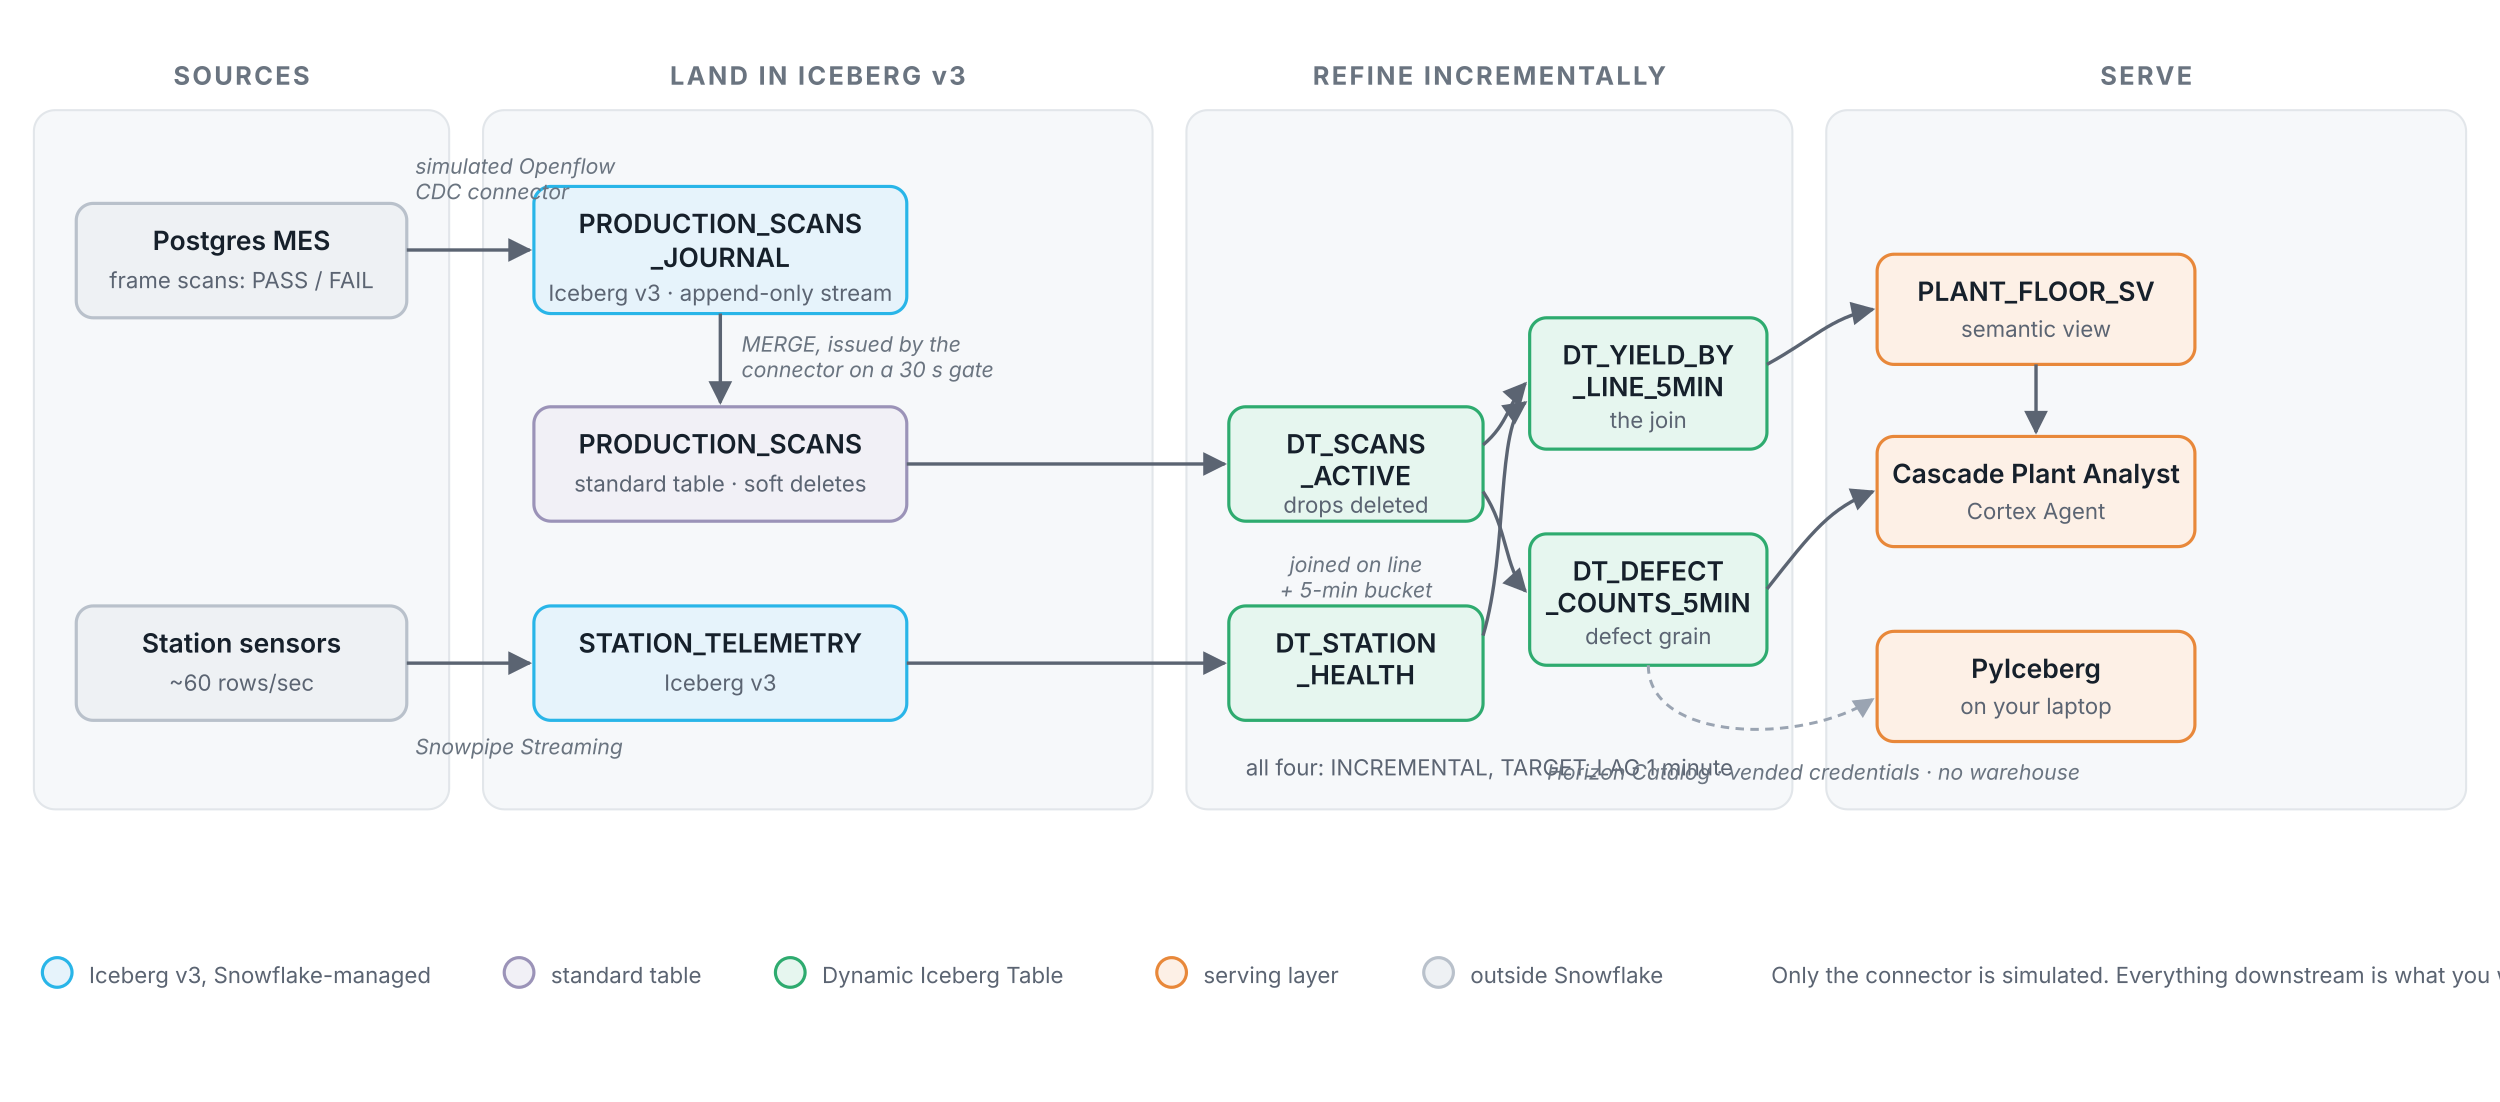
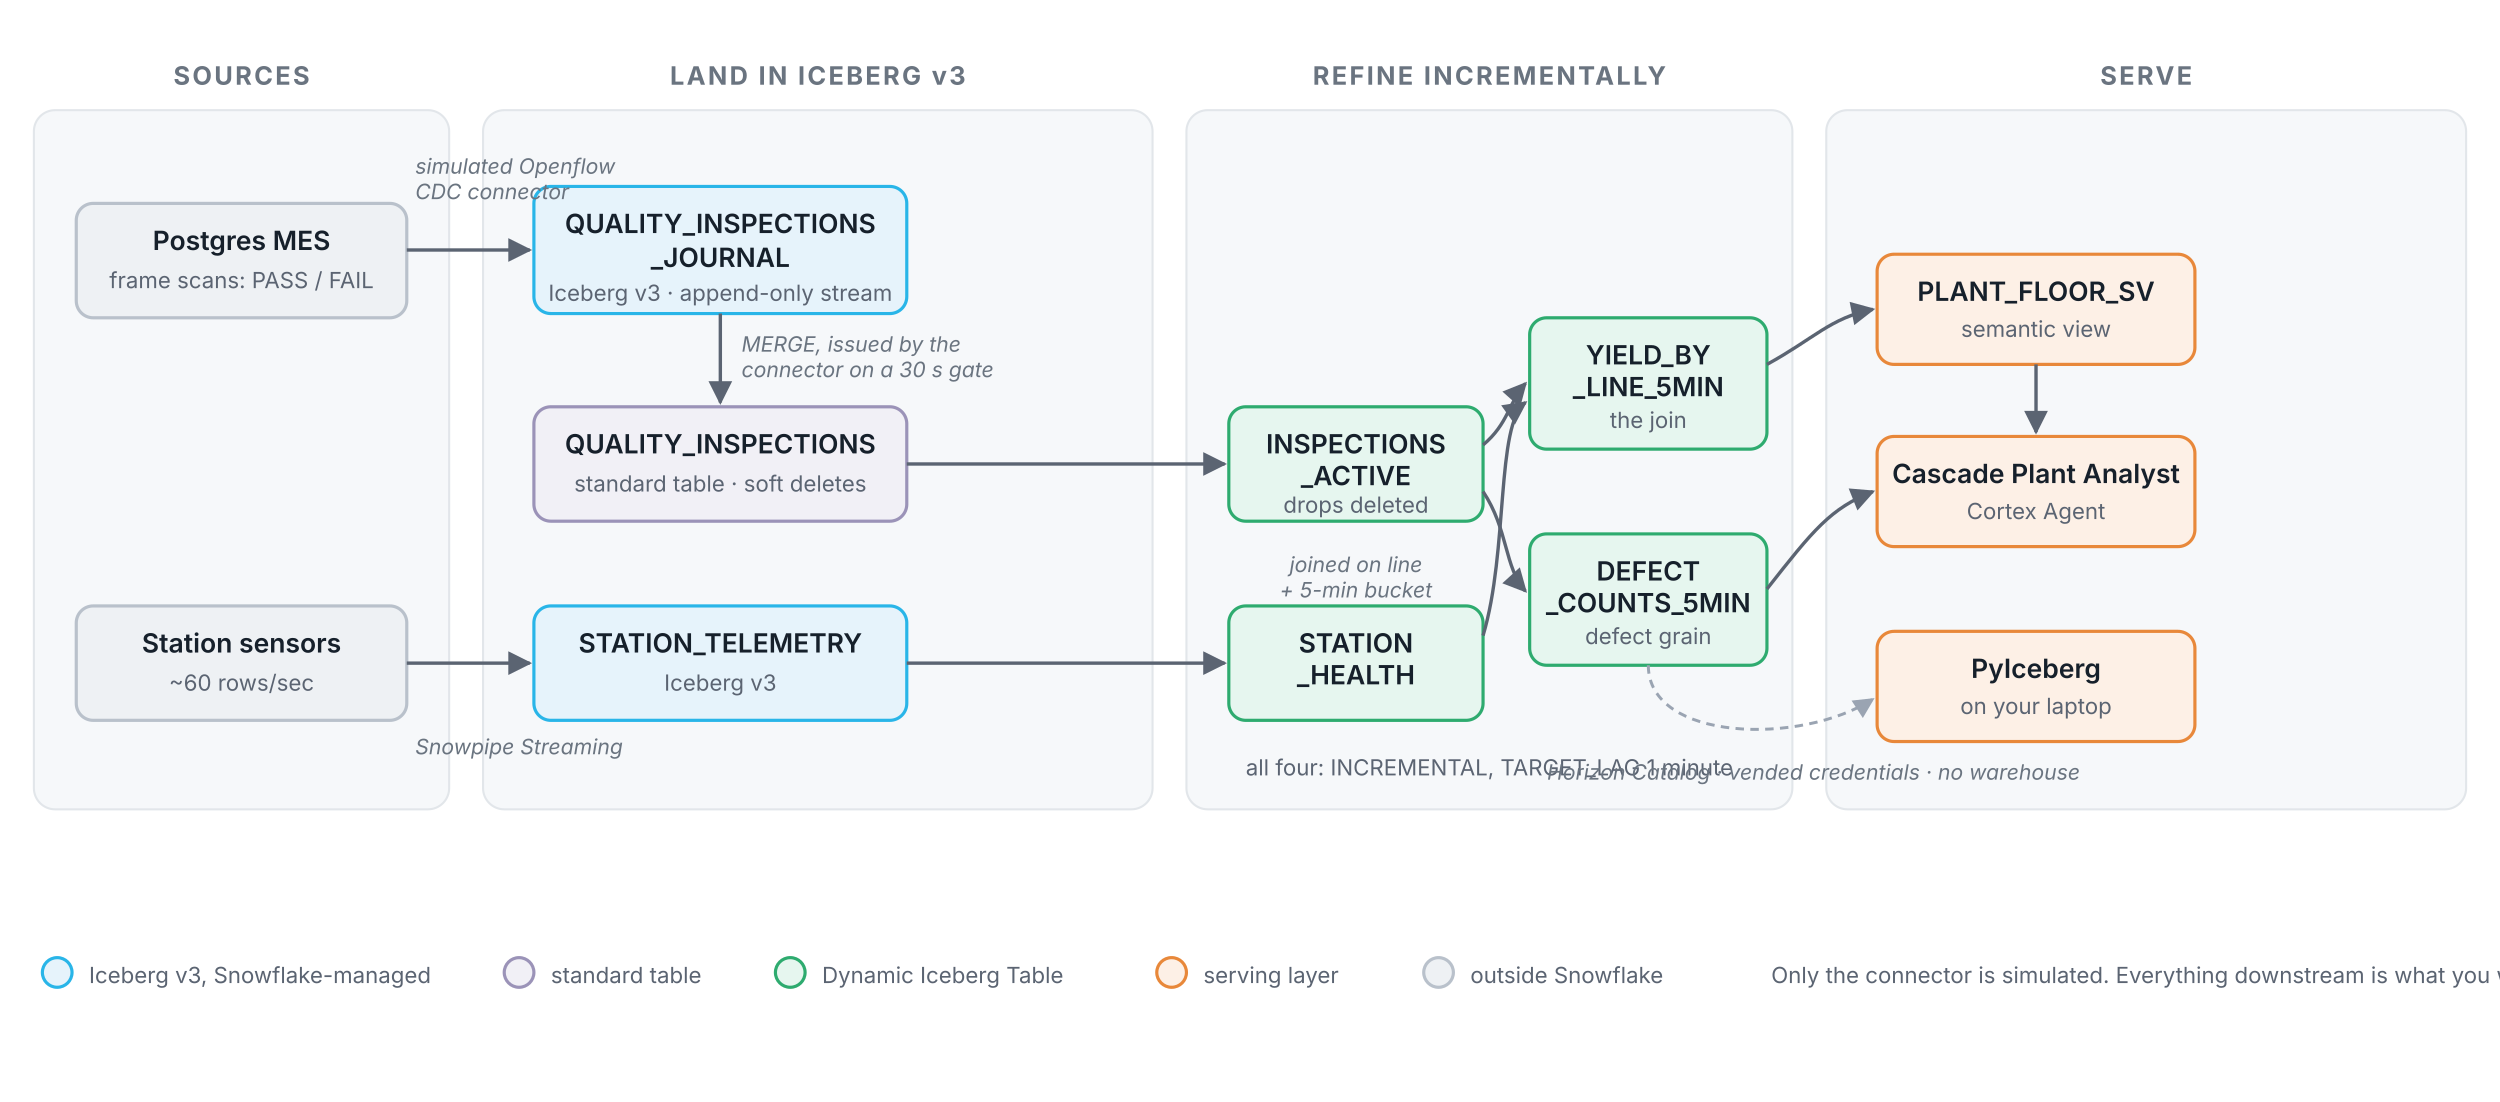
<svg xmlns="http://www.w3.org/2000/svg" viewBox="0 0 1180 520" width="1180" height="520" role="img" aria-labelledby="diagramTitle diagramDesc" font-family="Inter, Helvetica, Arial, sans-serif">
  <defs>
    <marker id="arrow" viewBox="0 0 10 10" refX="9" refY="5" markerWidth="7" markerHeight="7" orient="auto-start-reverse">
      <path d="M 0 0 L 10 5 L 0 10 z" fill="#5b6472" />
    </marker>
    <marker id="arrowLight" viewBox="0 0 10 10" refX="9" refY="5" markerWidth="7" markerHeight="7" orient="auto-start-reverse">
      <path d="M 0 0 L 10 5 L 0 10 z" fill="#9aa4b2" />
    </marker>
  </defs>
  <style>
    .band      { fill: #f6f8fa; stroke: #e2e6ea; stroke-width: 1; rx: 10; }
    .bandLabel { font-size: 12px; font-weight: 700; fill: #6a7480; letter-spacing: .09em; }
    .src       { fill: #eef1f4; stroke: #b9c1cb; stroke-width: 1.5; rx: 8; }
    .ice       { fill: #e6f3fb; stroke: #29b5e8; stroke-width: 1.5; rx: 8; }
    .std       { fill: #f1f0f6; stroke: #9b93b8; stroke-width: 1.5; rx: 8; }
    .dt        { fill: #e6f6ef; stroke: #2eab6f; stroke-width: 1.5; rx: 8; }
    .serve     { fill: #fdf0e6; stroke: #e8883a; stroke-width: 1.5; rx: 8; }
    .name      { font-size: 12.5px; font-weight: 600; fill: #16202b; }
    .sub       { font-size: 10.5px; fill: #5b6472; }
    .edge      { stroke: #5b6472; stroke-width: 1.6; fill: none; marker-end: url(#arrow); }
    .edgeSoft  { stroke: #9aa4b2; stroke-width: 1.4; fill: none; stroke-dasharray: 4 3; marker-end: url(#arrowLight); }
    .edgeLabel { font-size: 10px; fill: #6a7480; font-style: italic; }
    .legend    { font-size: 10.5px; fill: #5b6472; }
  </style>
  <rect class="band" x="16" y="52" width="196" height="330" />
  <rect class="band" x="228" y="52" width="316" height="330" />
  <rect class="band" x="560" y="52" width="286" height="330" />
  <rect class="band" x="862" y="52" width="302" height="330" />
  <text class="bandLabel" x="114" y="40" text-anchor="middle">SOURCES</text>
  <text class="bandLabel" x="386" y="40" text-anchor="middle">LAND IN ICEBERG v3</text>
  <text class="bandLabel" x="703" y="40" text-anchor="middle">REFINE INCREMENTALLY</text>
  <text class="bandLabel" x="1013" y="40" text-anchor="middle">SERVE</text>
  <rect class="src" x="36" y="96" width="156" height="54" />
  <text class="name" x="114" y="118" text-anchor="middle">Postgres MES</text>
  <text class="sub" x="114" y="136" text-anchor="middle">frame scans: PASS / FAIL</text>
  <rect class="src" x="36" y="286" width="156" height="54" />
  <text class="name" x="114" y="308" text-anchor="middle">Station sensors</text>
  <text class="sub" x="114" y="326" text-anchor="middle">~60 rows/sec</text>
  <rect class="ice" x="252" y="88" width="176" height="60" />
-   <text class="name" x="340" y="110" text-anchor="middle">PRODUCTION_SCANS</text>
+   <text class="name" x="340" y="110" text-anchor="middle">QUALITY_INSPECTIONS</text>
  <text class="name" x="340" y="126" text-anchor="middle">_JOURNAL</text>
  <text class="sub" x="340" y="142" text-anchor="middle">Iceberg v3 · append-only stream</text>
  <rect class="std" x="252" y="192" width="176" height="54" />
-   <text class="name" x="340" y="214" text-anchor="middle">PRODUCTION_SCANS</text>
+   <text class="name" x="340" y="214" text-anchor="middle">QUALITY_INSPECTIONS</text>
  <text class="sub" x="340" y="232" text-anchor="middle">standard table · soft deletes</text>
  <rect class="ice" x="252" y="286" width="176" height="54" />
  <text class="name" x="340" y="308" text-anchor="middle">STATION_TELEMETRY</text>
  <text class="sub" x="340" y="326" text-anchor="middle">Iceberg v3</text>
  <path class="edge" d="M 340 148 L 340 190" />
  <text class="edgeLabel" x="350" y="166">MERGE, issued by the</text>
  <text class="edgeLabel" x="350" y="178">connector on a 30 s gate</text>
  <path class="edge" d="M 192 118 L 250 118" />
  <text class="edgeLabel" x="196" y="82">simulated Openflow</text>
  <text class="edgeLabel" x="196" y="94">CDC connector</text>
  <path class="edge" d="M 192 313 L 250 313" />
  <text class="edgeLabel" x="196" y="356">Snowpipe Streaming</text>
  <rect class="dt" x="580" y="192" width="120" height="54" />
-   <text class="name" x="640" y="214" text-anchor="middle">DT_SCANS</text>
+   <text class="name" x="640" y="214" text-anchor="middle">INSPECTIONS</text>
  <text class="name" x="640" y="229" text-anchor="middle">_ACTIVE</text>
  <text class="sub" x="640" y="242" text-anchor="middle">drops deleted</text>
  <rect class="dt" x="580" y="286" width="120" height="54" />
-   <text class="name" x="640" y="308" text-anchor="middle">DT_STATION</text>
+   <text class="name" x="640" y="308" text-anchor="middle">STATION</text>
  <text class="name" x="640" y="323" text-anchor="middle">_HEALTH</text>
  <rect class="dt" x="722" y="150" width="112" height="62" />
-   <text class="name" x="778" y="172" text-anchor="middle">DT_YIELD_BY</text>
+   <text class="name" x="778" y="172" text-anchor="middle">YIELD_BY</text>
  <text class="name" x="778" y="187" text-anchor="middle">_LINE_5MIN</text>
  <text class="sub" x="778" y="202" text-anchor="middle">the join</text>
  <rect class="dt" x="722" y="252" width="112" height="62" />
-   <text class="name" x="778" y="274" text-anchor="middle">DT_DEFECT</text>
+   <text class="name" x="778" y="274" text-anchor="middle">DEFECT</text>
  <text class="name" x="778" y="289" text-anchor="middle">_COUNTS_5MIN</text>
  <text class="sub" x="778" y="304" text-anchor="middle">defect grain</text>
  <path class="edge" d="M 428 219 L 578 219" />
  <path class="edge" d="M 428 313 L 578 313" />
  <path class="edge" d="M 700 210 C 712 200 712 190 720 181" />
  <path class="edge" d="M 700 300 C 712 260 706 200 720 190" />
  <path class="edge" d="M 700 232 C 712 250 710 268 720 279" />
  <text class="edgeLabel" x="640" y="270" text-anchor="middle">joined on line</text>
  <text class="edgeLabel" x="640" y="282" text-anchor="middle">+ 5-min bucket</text>
  <text class="sub" x="703" y="366" text-anchor="middle">all four: INCREMENTAL, TARGET_LAG 1 minute</text>
  <rect class="serve" x="886" y="120" width="150" height="52" />
  <text class="name" x="961" y="142" text-anchor="middle">PLANT_FLOOR_SV</text>
  <text class="sub" x="961" y="159" text-anchor="middle">semantic view</text>
  <rect class="serve" x="886" y="206" width="150" height="52" />
  <text class="name" x="961" y="228" text-anchor="middle">Cascade Plant Analyst</text>
  <text class="sub" x="961" y="245" text-anchor="middle">Cortex Agent</text>
  <rect class="serve" x="886" y="298" width="150" height="52" />
  <text class="name" x="961" y="320" text-anchor="middle">PyIceberg</text>
  <text class="sub" x="961" y="337" text-anchor="middle">on your laptop</text>
  <path class="edge" d="M 834 172 C 856 160 864 150 884 146" />
  <path class="edge" d="M 834 278 C 856 250 864 240 884 232" />
  <path class="edge" d="M 961 172 L 961 204" />
  <path class="edgeSoft" d="M 778 314 C 778 350 850 352 884 330" />
  <text class="edgeLabel" x="856" y="368" text-anchor="middle">Horizon Catalog · vended credentials · no warehouse</text>
  <rect class="ice" x="20" y="452" width="14" height="14" />
  <text class="legend" x="42" y="464">Iceberg v3, Snowflake-managed</text>
  <rect class="std" x="238" y="452" width="14" height="14" />
  <text class="legend" x="260" y="464">standard table</text>
  <rect class="dt" x="366" y="452" width="14" height="14" />
  <text class="legend" x="388" y="464">Dynamic Iceberg Table</text>
  <rect class="serve" x="546" y="452" width="14" height="14" />
  <text class="legend" x="568" y="464">serving layer</text>
  <rect class="src" x="672" y="452" width="14" height="14" />
  <text class="legend" x="694" y="464">outside Snowflake</text>
  <text class="legend" x="836" y="464">Only the connector is simulated. Everything downstream is what you would build for real.</text>
</svg>
